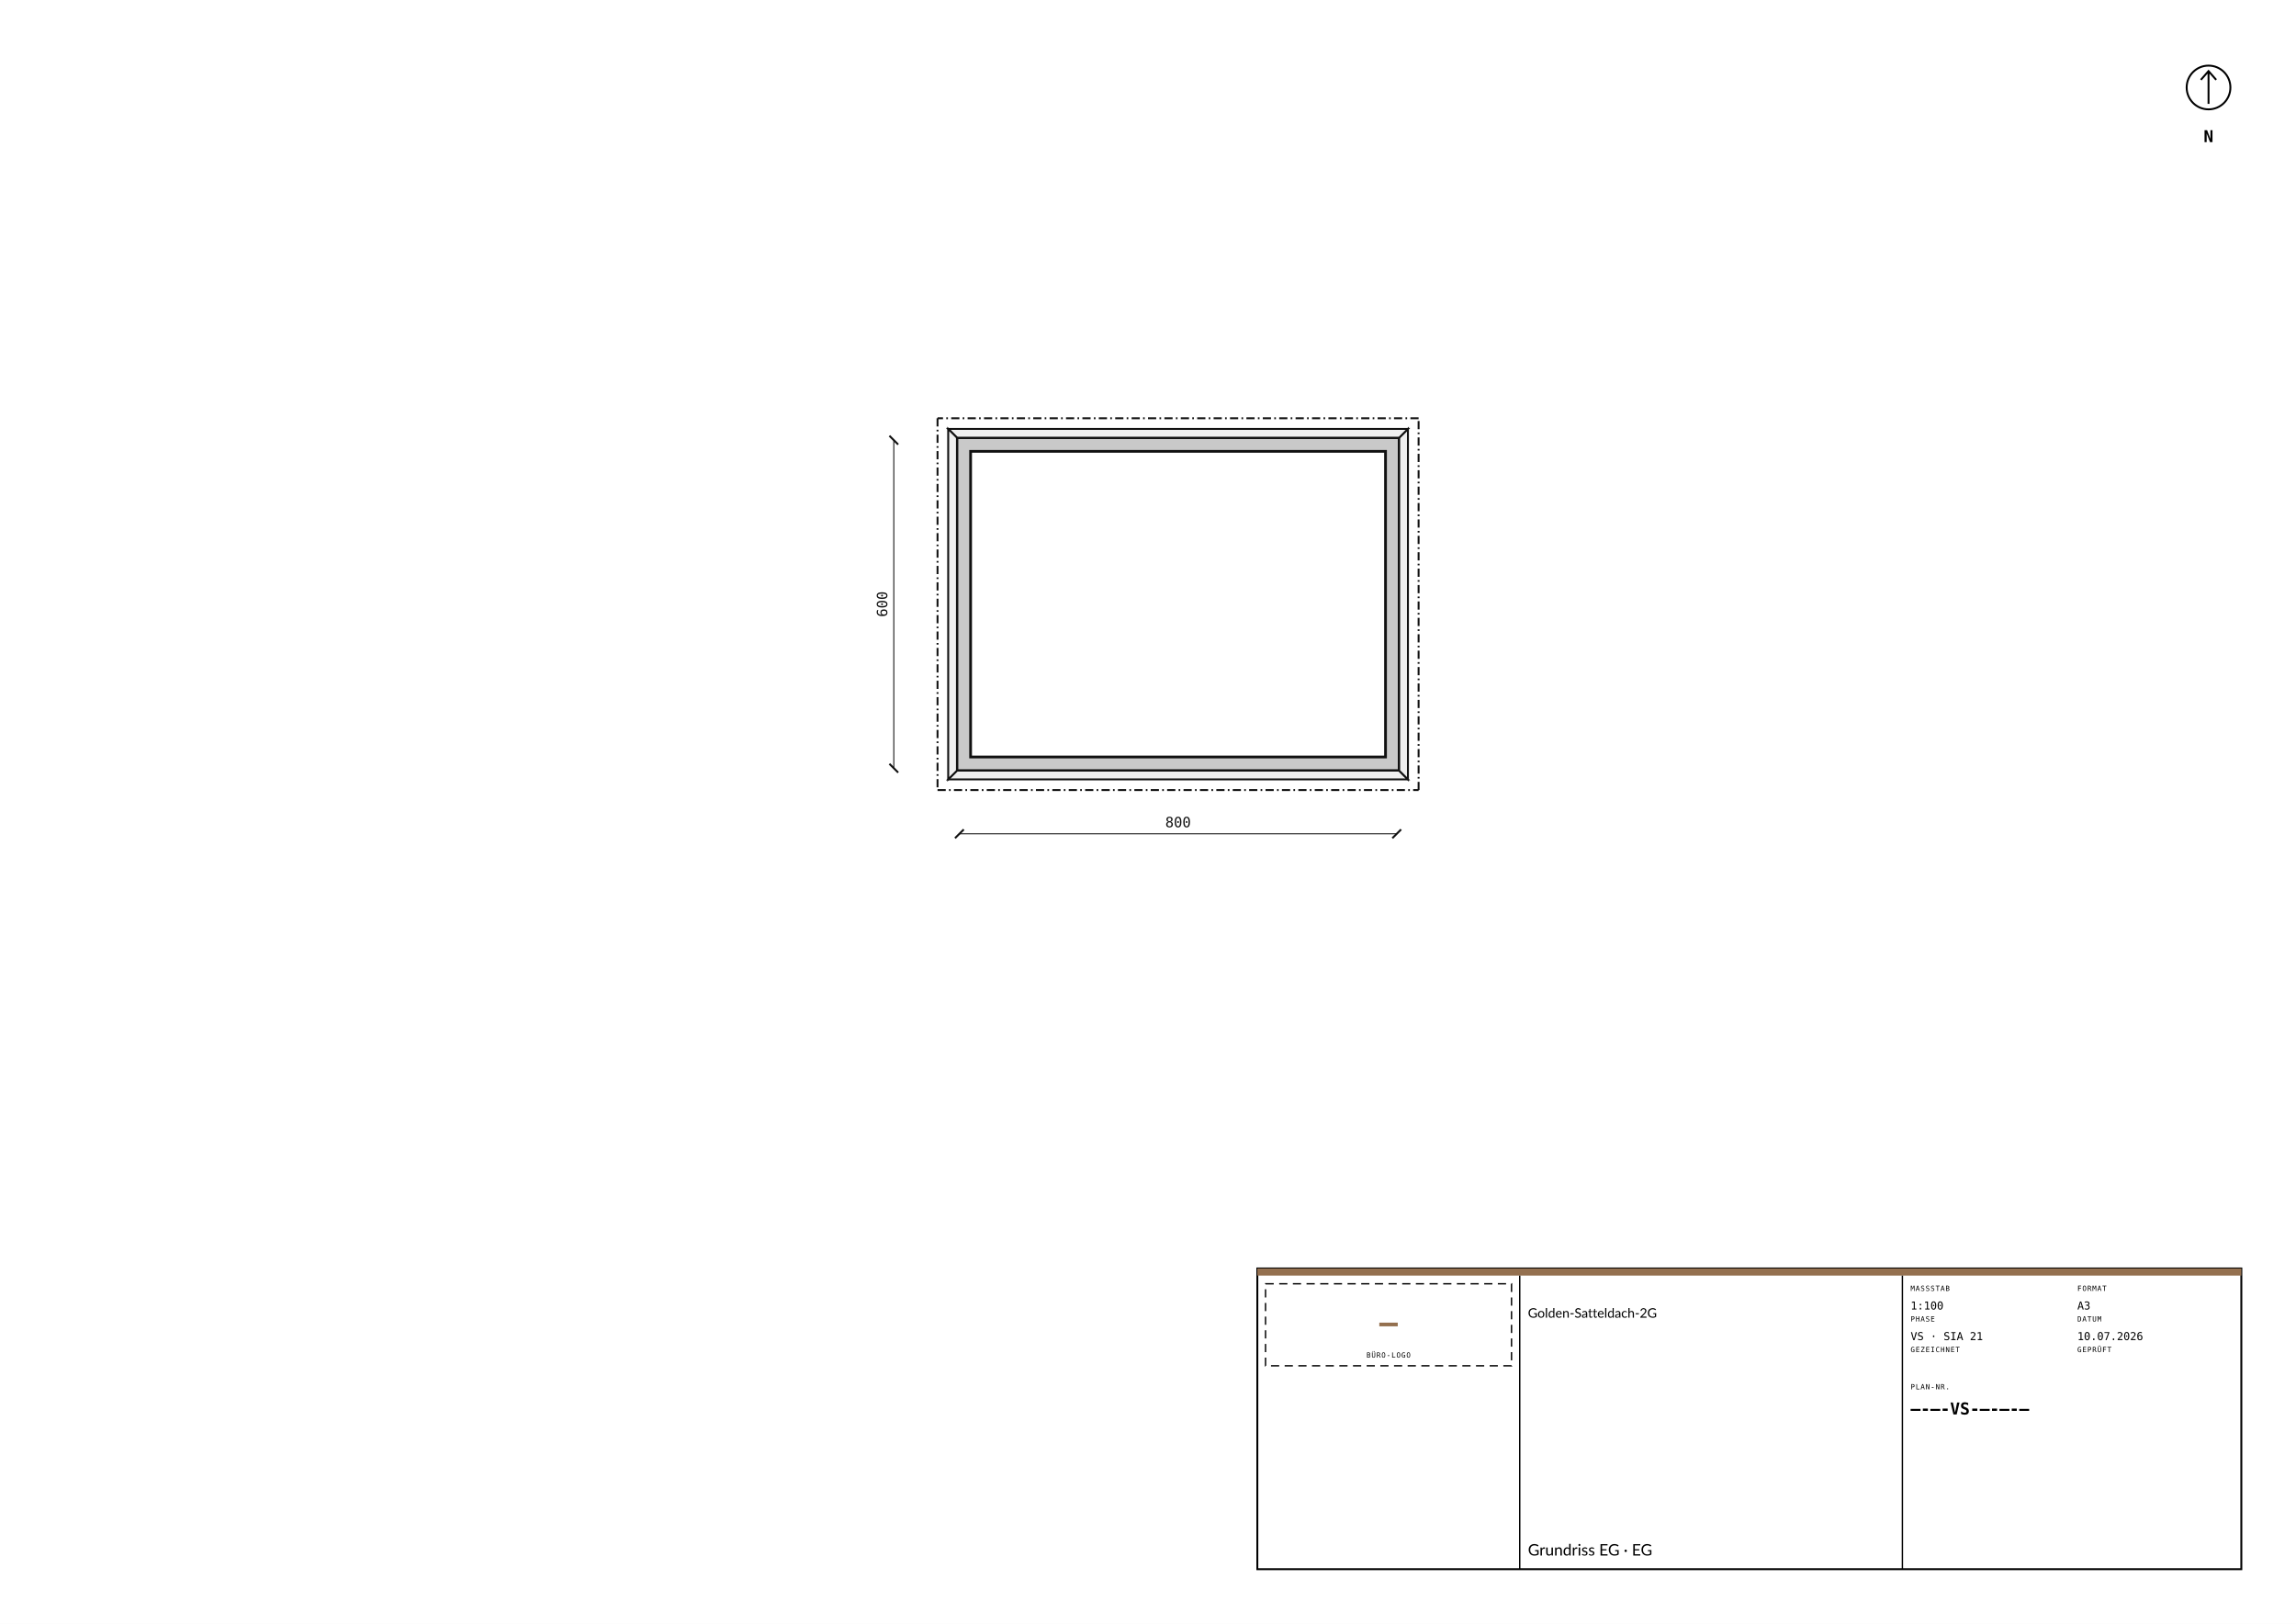
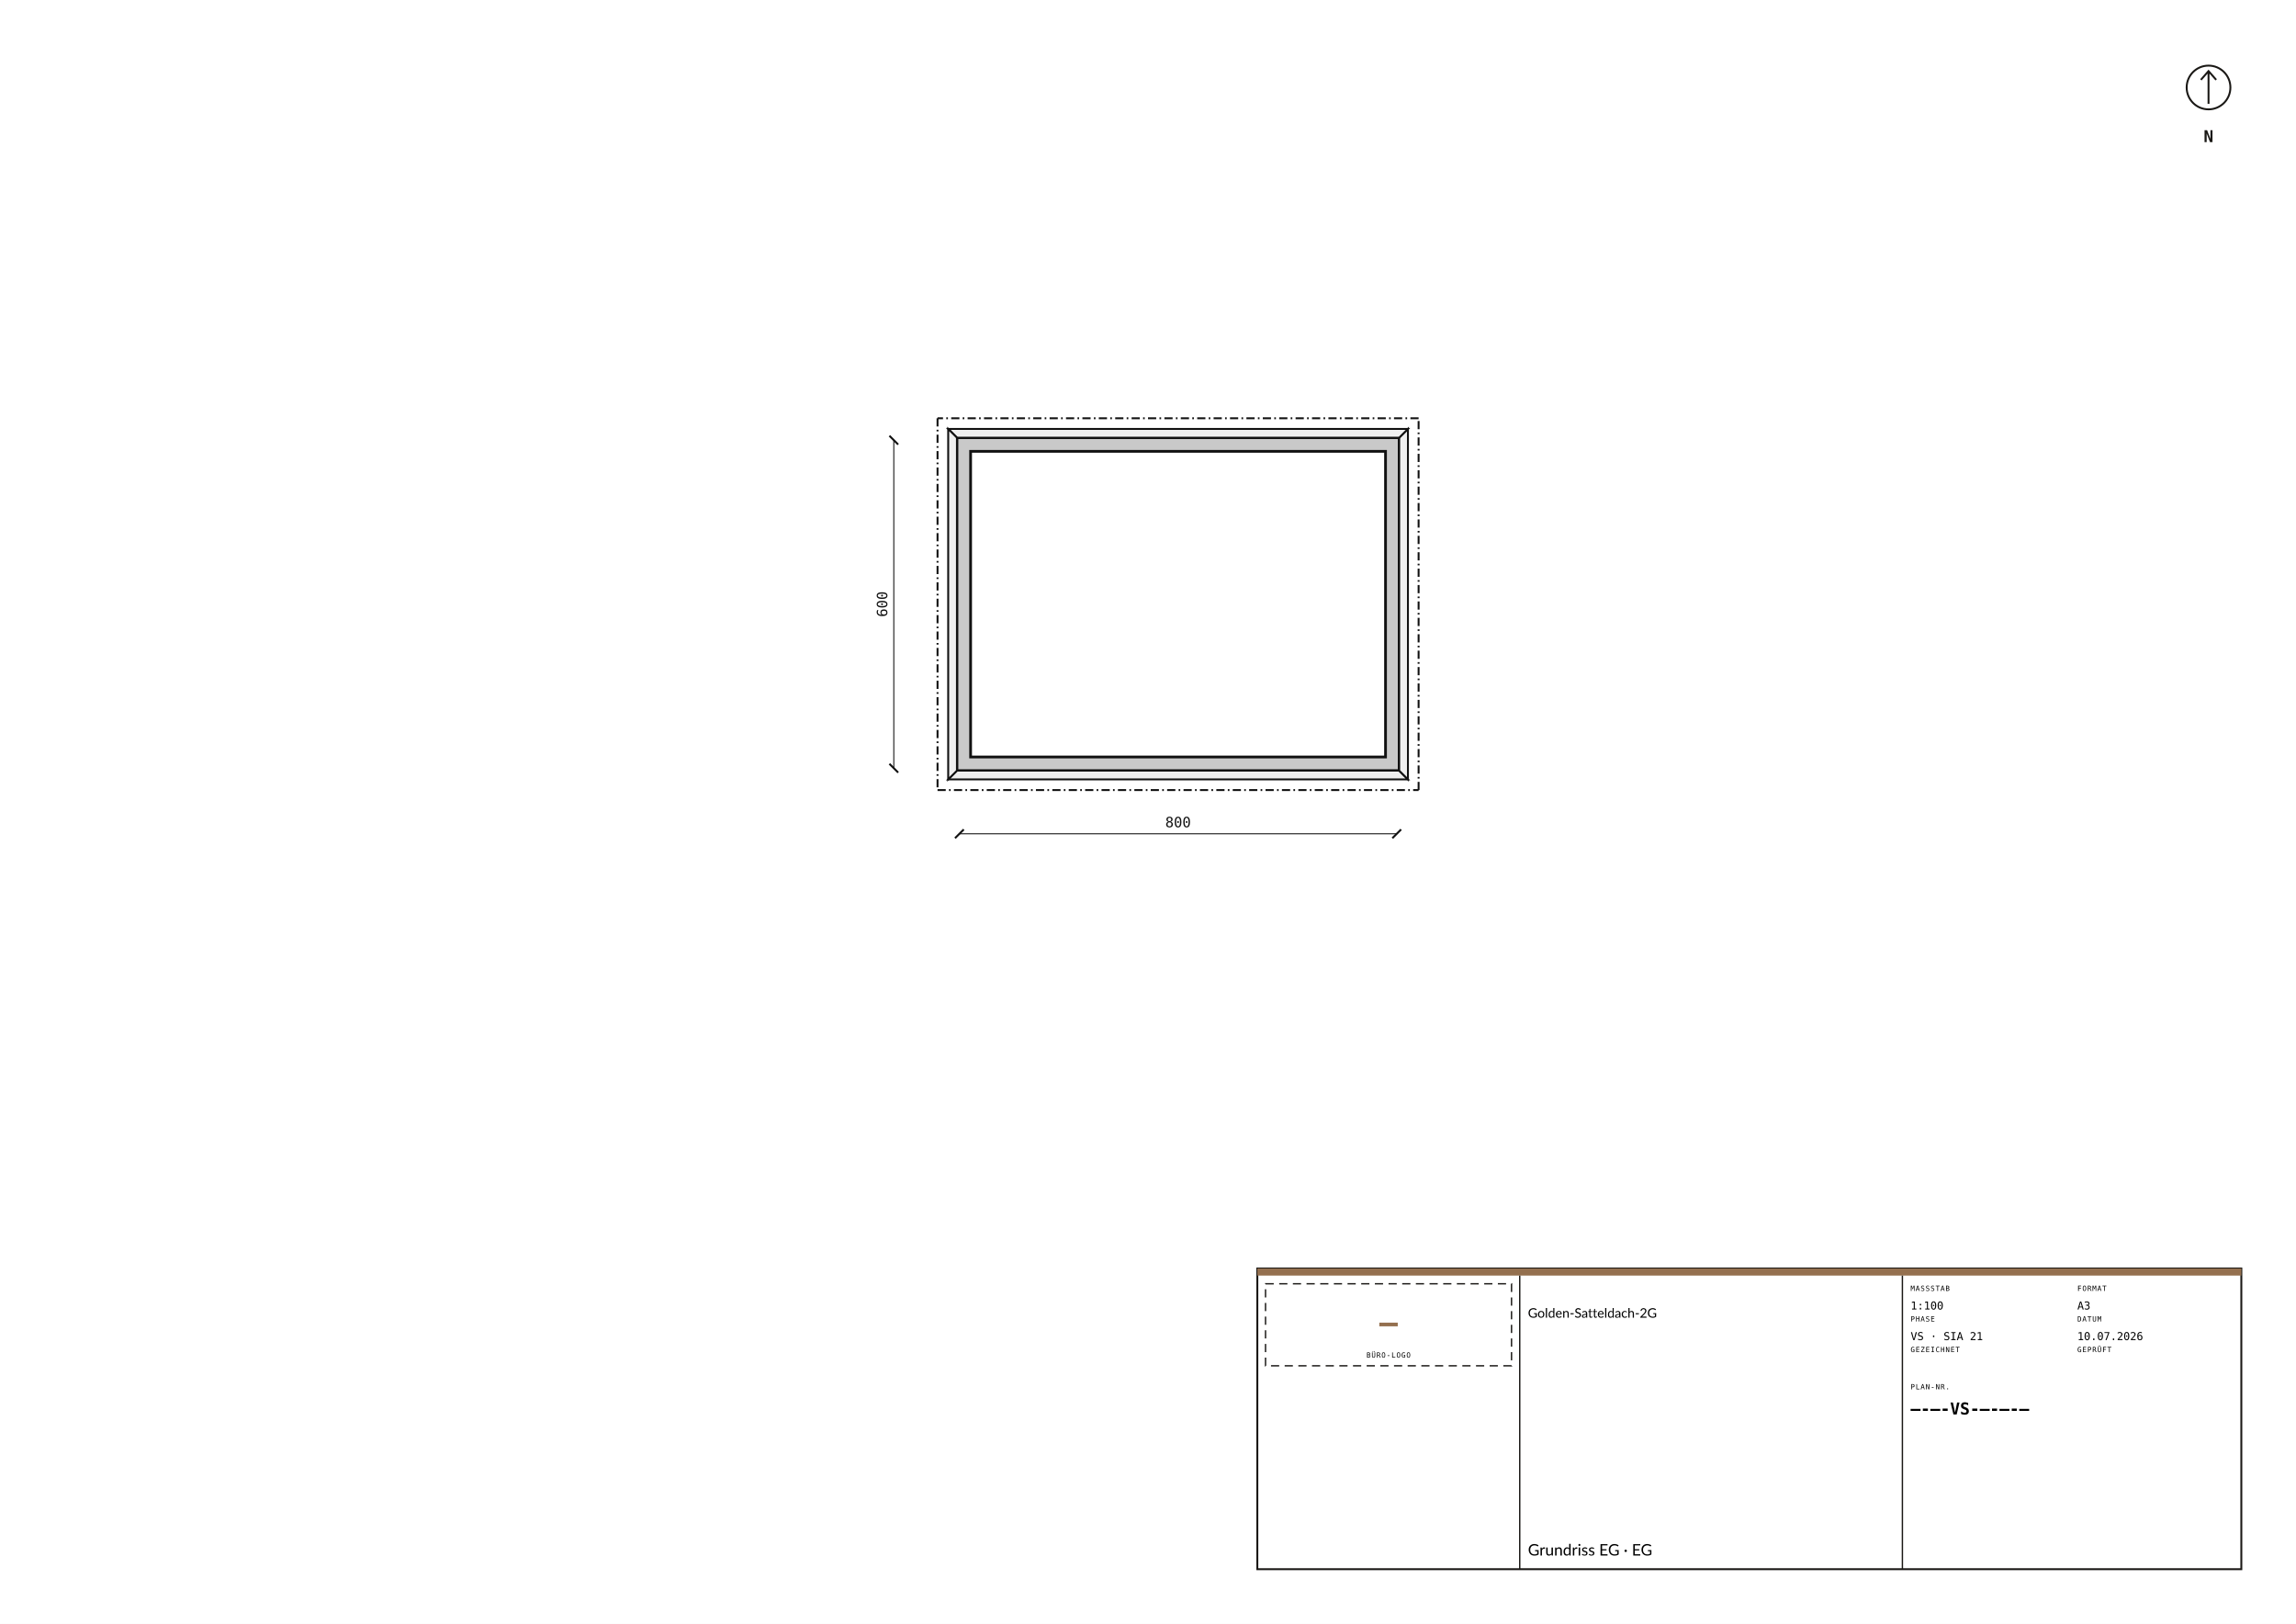
<svg xmlns="http://www.w3.org/2000/svg" width="420mm" height="297mm" viewBox="0 0 420 297" font-family="Helvetica, Arial, sans-serif">
  <rect width="420" height="297" fill="white" />
  <g transform="translate(175.50, 140.50) scale(0.01)">
    <path d="M 8045 45 L 8045 -6045 L -45 -6045 L -45 45 Z M 205 -5795 L 7795 -5795 L 7795 -205 L 205 -205 Z" fill-rule="evenodd" fill="#c9c9c9" stroke="#111" stroke-width="50" />
    <path d="M -45 45 L 8045 45 L 8205 205 L -205 205 Z" fill-rule="evenodd" fill="#efefef" stroke="#111" stroke-width="35" />
    <path d="M 8045 45 L 8045 -6045 L 8205 -6205 L 8205 205 Z" fill-rule="evenodd" fill="#efefef" stroke="#111" stroke-width="35" />
    <path d="M 8045 -6045 L -45 -6045 L -205 -6205 L 8205 -6205 Z" fill-rule="evenodd" fill="#efefef" stroke="#111" stroke-width="35" />
    <path d="M -45 -6045 L -45 45 L -205 205 L -205 -6205 Z" fill-rule="evenodd" fill="#efefef" stroke="#111" stroke-width="35" />
    <line x1="8400" y1="-6400" x2="-400" y2="-6400" stroke="#111" stroke-width="35" stroke-dasharray="150 60 30 60" />
    <line x1="-400" y1="-6400" x2="-400" y2="400" stroke="#111" stroke-width="35" stroke-dasharray="150 60 30 60" />
    <line x1="-400" y1="400" x2="8400" y2="400" stroke="#111" stroke-width="35" stroke-dasharray="150 60 30 60" />
    <line x1="8400" y1="400" x2="8400" y2="-6400" stroke="#111" stroke-width="35" stroke-dasharray="150 60 30 60" />
    <g stroke="#111" fill="#111">
      <line x1="0" y1="1200" x2="8000" y2="1200" stroke-width="18" />
      <line x1="-80" y1="1280" x2="80" y2="1120" stroke-width="36" />
      <line x1="7920" y1="1280" x2="8080" y2="1120" stroke-width="36" />
      <text x="4000" y="1080" text-anchor="middle" font-size="260" font-family="'IBM Plex Mono', ui-monospace, monospace" stroke="none">800</text>
    </g>
    <g stroke="#111" fill="#111">
      <line x1="-1200" y1="0" x2="-1200" y2="-6000" stroke-width="18" />
      <line x1="-1280" y1="-80" x2="-1120" y2="80" stroke-width="36" />
      <line x1="-1280" y1="-6080" x2="-1120" y2="-5920" stroke-width="36" />
      <text x="-1320" y="-3000" text-anchor="middle" font-size="260" font-family="'IBM Plex Mono', ui-monospace, monospace" stroke="none" transform="rotate(-90 -1320 -3000)">600</text>
    </g>
  </g>
-   <g data-teil="nordpfeil" stroke="black" fill="none" stroke-width="0.35">
+   <g data-teil="nordpfeil" stroke="#1A1815" fill="none" stroke-width="0.35">
    <circle cx="404.00" cy="16.00" r="4" />
    <path d="M 404.00 19.00 L 404.00 13.00 M 402.60 14.60 L 404.00 13.00 L 405.40 14.60" />
-     <text x="404.00" y="26.00" text-anchor="middle" font-family="'IBM Plex Mono', ui-monospace, monospace" font-size="3" font-feature-settings="'tnum'" font-weight="bold" stroke="none" fill="black">N</text>
+     <text x="404.00" y="26.00" text-anchor="middle" font-family="'IBM Plex Mono', ui-monospace, monospace" font-size="3" font-feature-settings="'tnum'" font-weight="bold" stroke="none" fill="#1A1815">N</text>
  </g>
  <g data-teil="plankopf">
-     <rect x="230" y="232" width="180" height="55" fill="white" stroke="black" stroke-width="0.35" />
+     <rect x="230" y="232" width="180" height="55" fill="white" stroke="#1A1815" stroke-width="0.35" />
    <rect x="230" y="232" width="180" height="1.3" fill="#94704F" />
-     <line x1="278" y1="233.3" x2="278" y2="287" stroke="black" stroke-width="0.25" />
-     <line x1="348" y1="233.3" x2="348" y2="287" stroke="black" stroke-width="0.25" />
-     <rect x="231.5" y="234.8" width="45" height="15" fill="none" stroke="black" stroke-width="0.25" stroke-dasharray="1.5 1" />
+     <line x1="278" y1="233.3" x2="278" y2="287" stroke="#1A1815" stroke-width="0.25" />
+     <line x1="348" y1="233.3" x2="348" y2="287" stroke="#1A1815" stroke-width="0.25" />
+     <rect x="231.5" y="234.8" width="45" height="15" fill="none" stroke="#1A1815" stroke-width="0.25" stroke-dasharray="1.5 1" />
    <text x="254.00" y="243.80" text-anchor="middle" font-family="'IBM Plex Mono', ui-monospace, monospace" font-size="5.6" font-feature-settings="'tnum'" font-weight="bold" fill="#94704F">—</text>
    <text x="254.00" y="248.30" text-anchor="middle" font-family="'IBM Plex Mono', ui-monospace, monospace" font-size="1.3" font-feature-settings="'tnum'" letter-spacing="0.1em">BÜRO-LOGO</text>
    <text x="279.50" y="241.00" text-anchor="start" font-family="'Lato', Helvetica, Arial, sans-serif" font-size="2.4">Golden-Satteldach-2G</text>
    <text x="279.50" y="284.50" text-anchor="start" font-family="'Lato', Helvetica, Arial, sans-serif" font-size="2.9">Grundriss EG · EG</text>
    <text x="349.50" y="236.10" text-anchor="start" font-family="'IBM Plex Mono', ui-monospace, monospace" font-size="1.3" font-feature-settings="'tnum'" letter-spacing="0.1em">MASSSTAB</text>
    <text x="349.50" y="239.50" text-anchor="start" font-family="'IBM Plex Mono', ui-monospace, monospace" font-size="2" font-feature-settings="'tnum'">1:100</text>
    <text x="380.00" y="236.10" text-anchor="start" font-family="'IBM Plex Mono', ui-monospace, monospace" font-size="1.3" font-feature-settings="'tnum'" letter-spacing="0.1em">FORMAT</text>
    <text x="380.00" y="239.50" text-anchor="start" font-family="'IBM Plex Mono', ui-monospace, monospace" font-size="2" font-feature-settings="'tnum'">A3</text>
    <text x="349.50" y="241.70" text-anchor="start" font-family="'IBM Plex Mono', ui-monospace, monospace" font-size="1.3" font-feature-settings="'tnum'" letter-spacing="0.1em">PHASE</text>
    <text x="349.50" y="245.10" text-anchor="start" font-family="'IBM Plex Mono', ui-monospace, monospace" font-size="2" font-feature-settings="'tnum'">VS · SIA 21</text>
    <text x="380.00" y="241.70" text-anchor="start" font-family="'IBM Plex Mono', ui-monospace, monospace" font-size="1.3" font-feature-settings="'tnum'" letter-spacing="0.1em">DATUM</text>
    <text x="380.00" y="245.10" text-anchor="start" font-family="'IBM Plex Mono', ui-monospace, monospace" font-size="2" font-feature-settings="'tnum'">10.07.2026</text>
    <text x="349.50" y="247.30" text-anchor="start" font-family="'IBM Plex Mono', ui-monospace, monospace" font-size="1.3" font-feature-settings="'tnum'" letter-spacing="0.1em">GEZEICHNET</text>
    <text x="380.00" y="247.30" text-anchor="start" font-family="'IBM Plex Mono', ui-monospace, monospace" font-size="1.3" font-feature-settings="'tnum'" letter-spacing="0.1em">GEPRÜFT</text>
    <text x="349.50" y="254.10" text-anchor="start" font-family="'IBM Plex Mono', ui-monospace, monospace" font-size="1.3" font-feature-settings="'tnum'" letter-spacing="0.1em">PLAN-NR.</text>
    <text x="349.50" y="258.70" text-anchor="start" font-family="'IBM Plex Mono', ui-monospace, monospace" font-size="3" font-feature-settings="'tnum'" font-weight="bold">—-—-VS-—-—-—</text>
  </g>
</svg>
